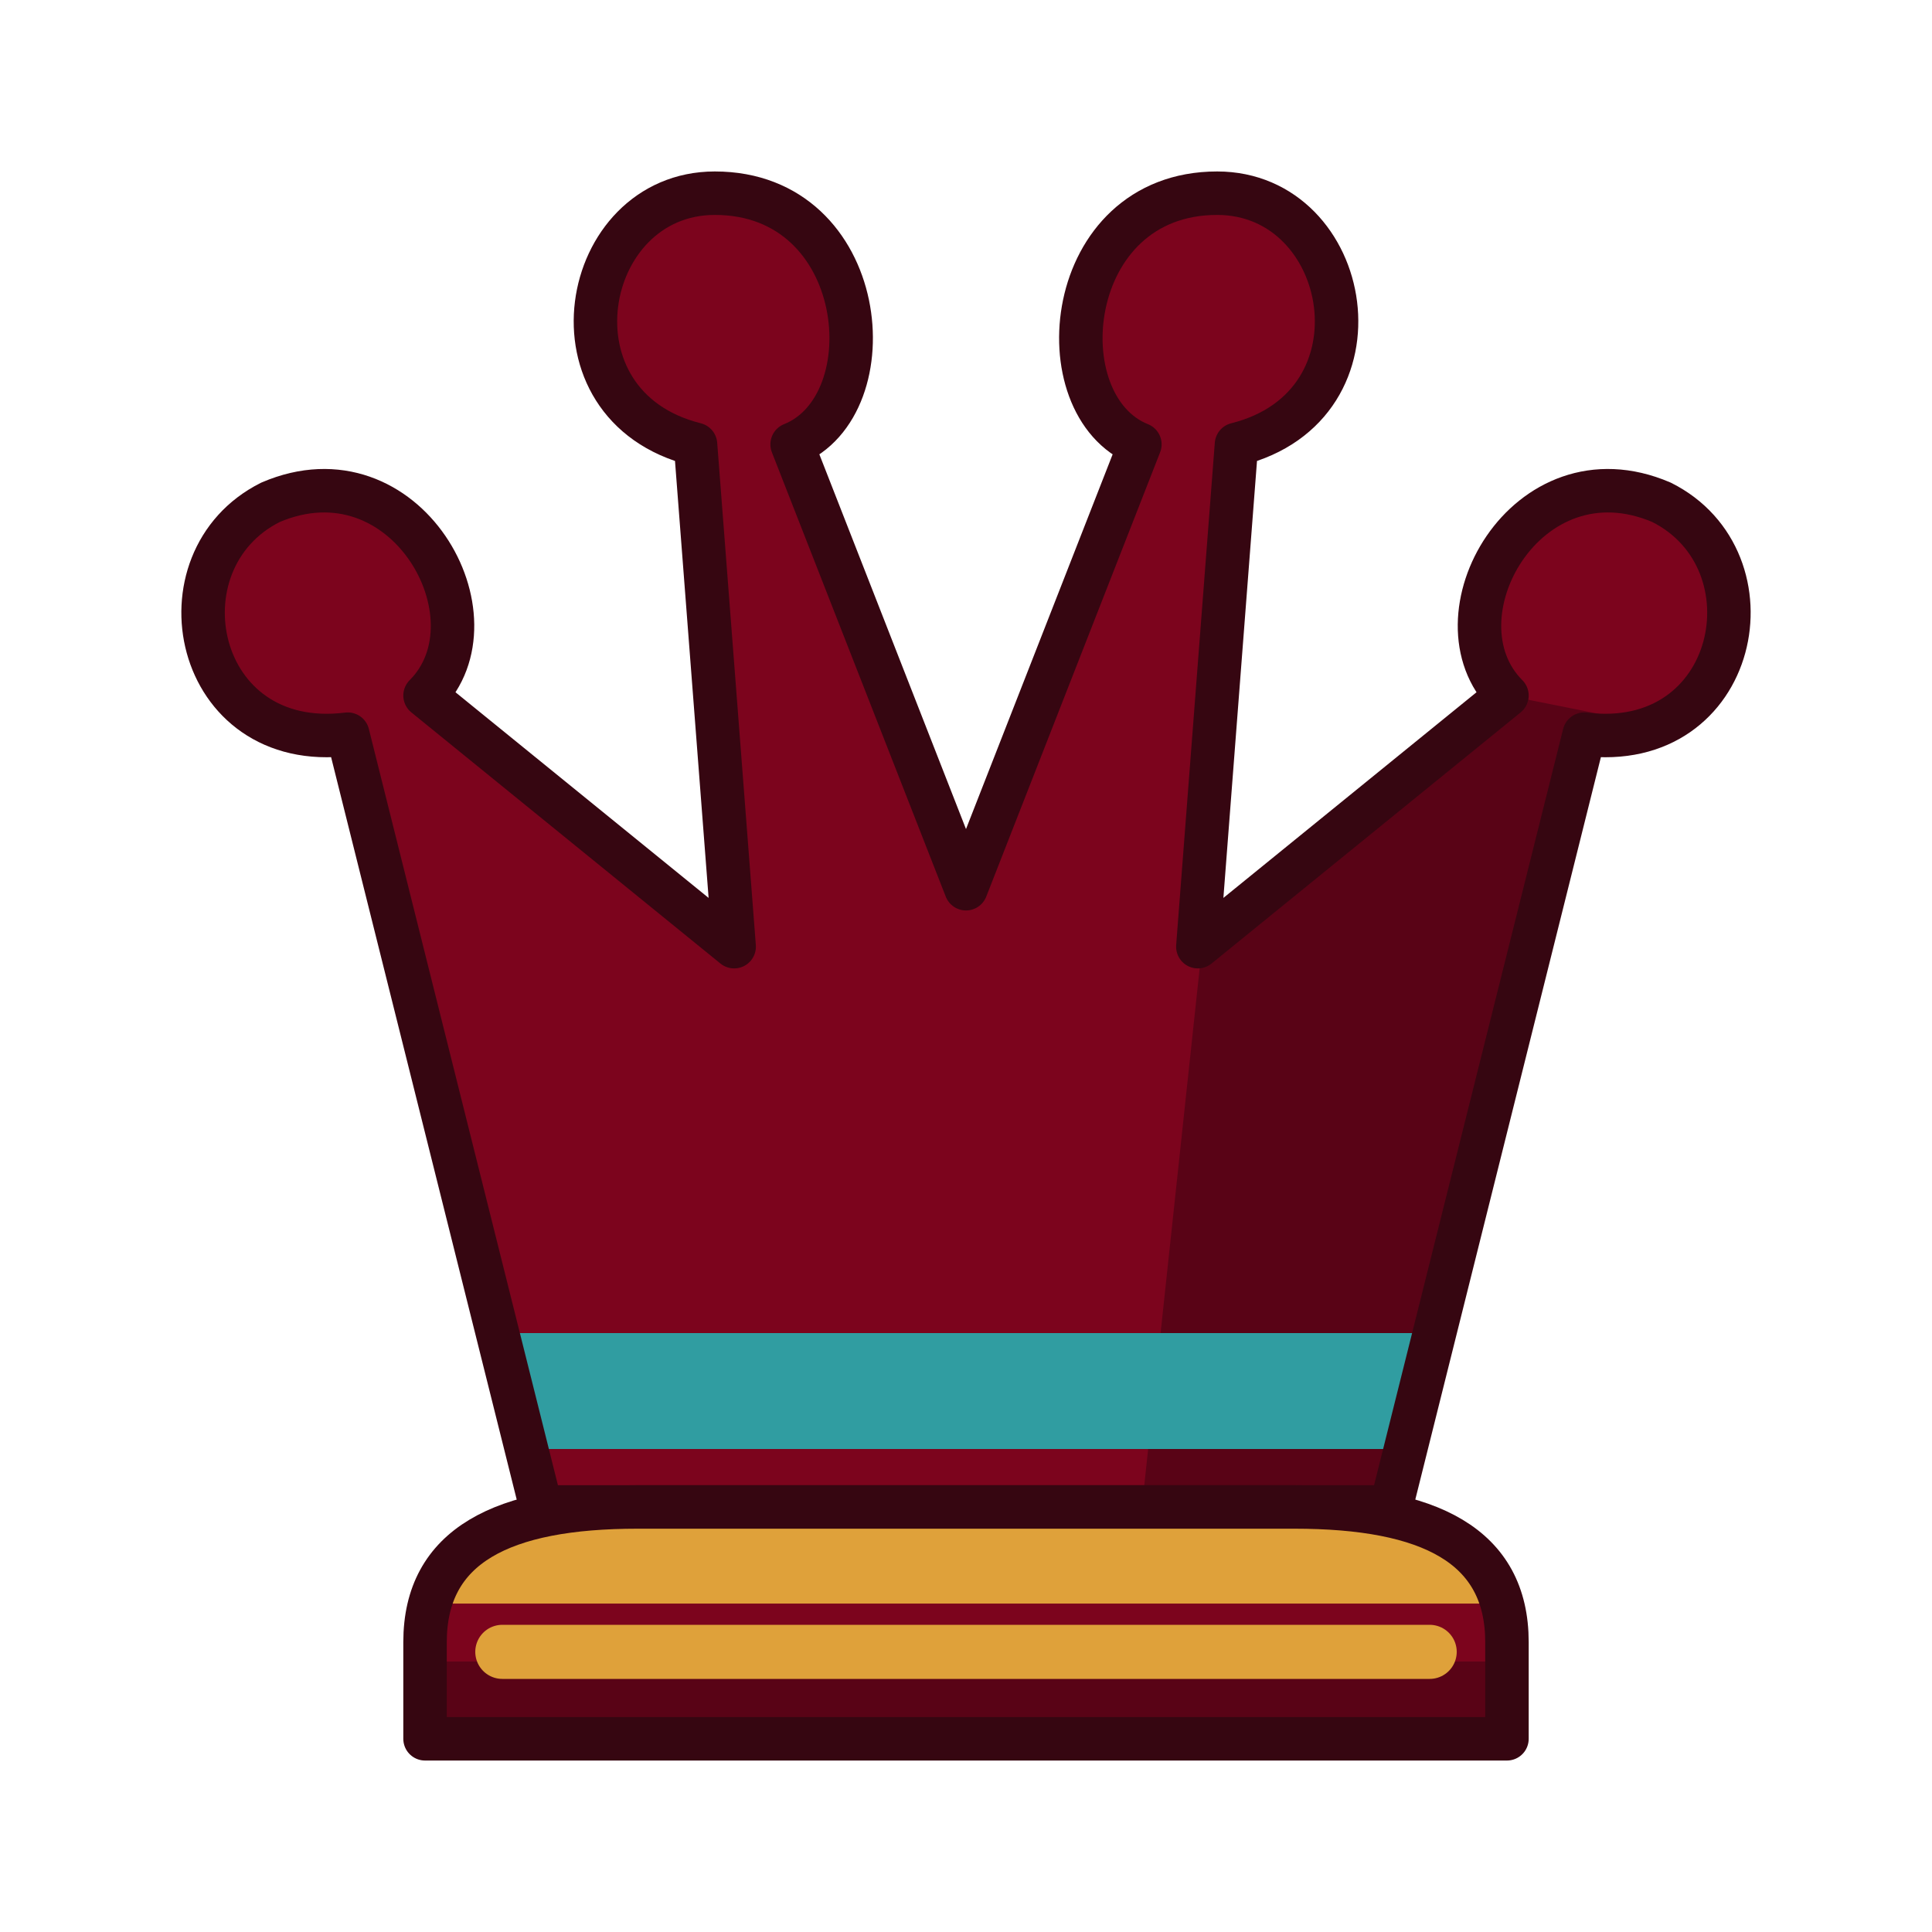
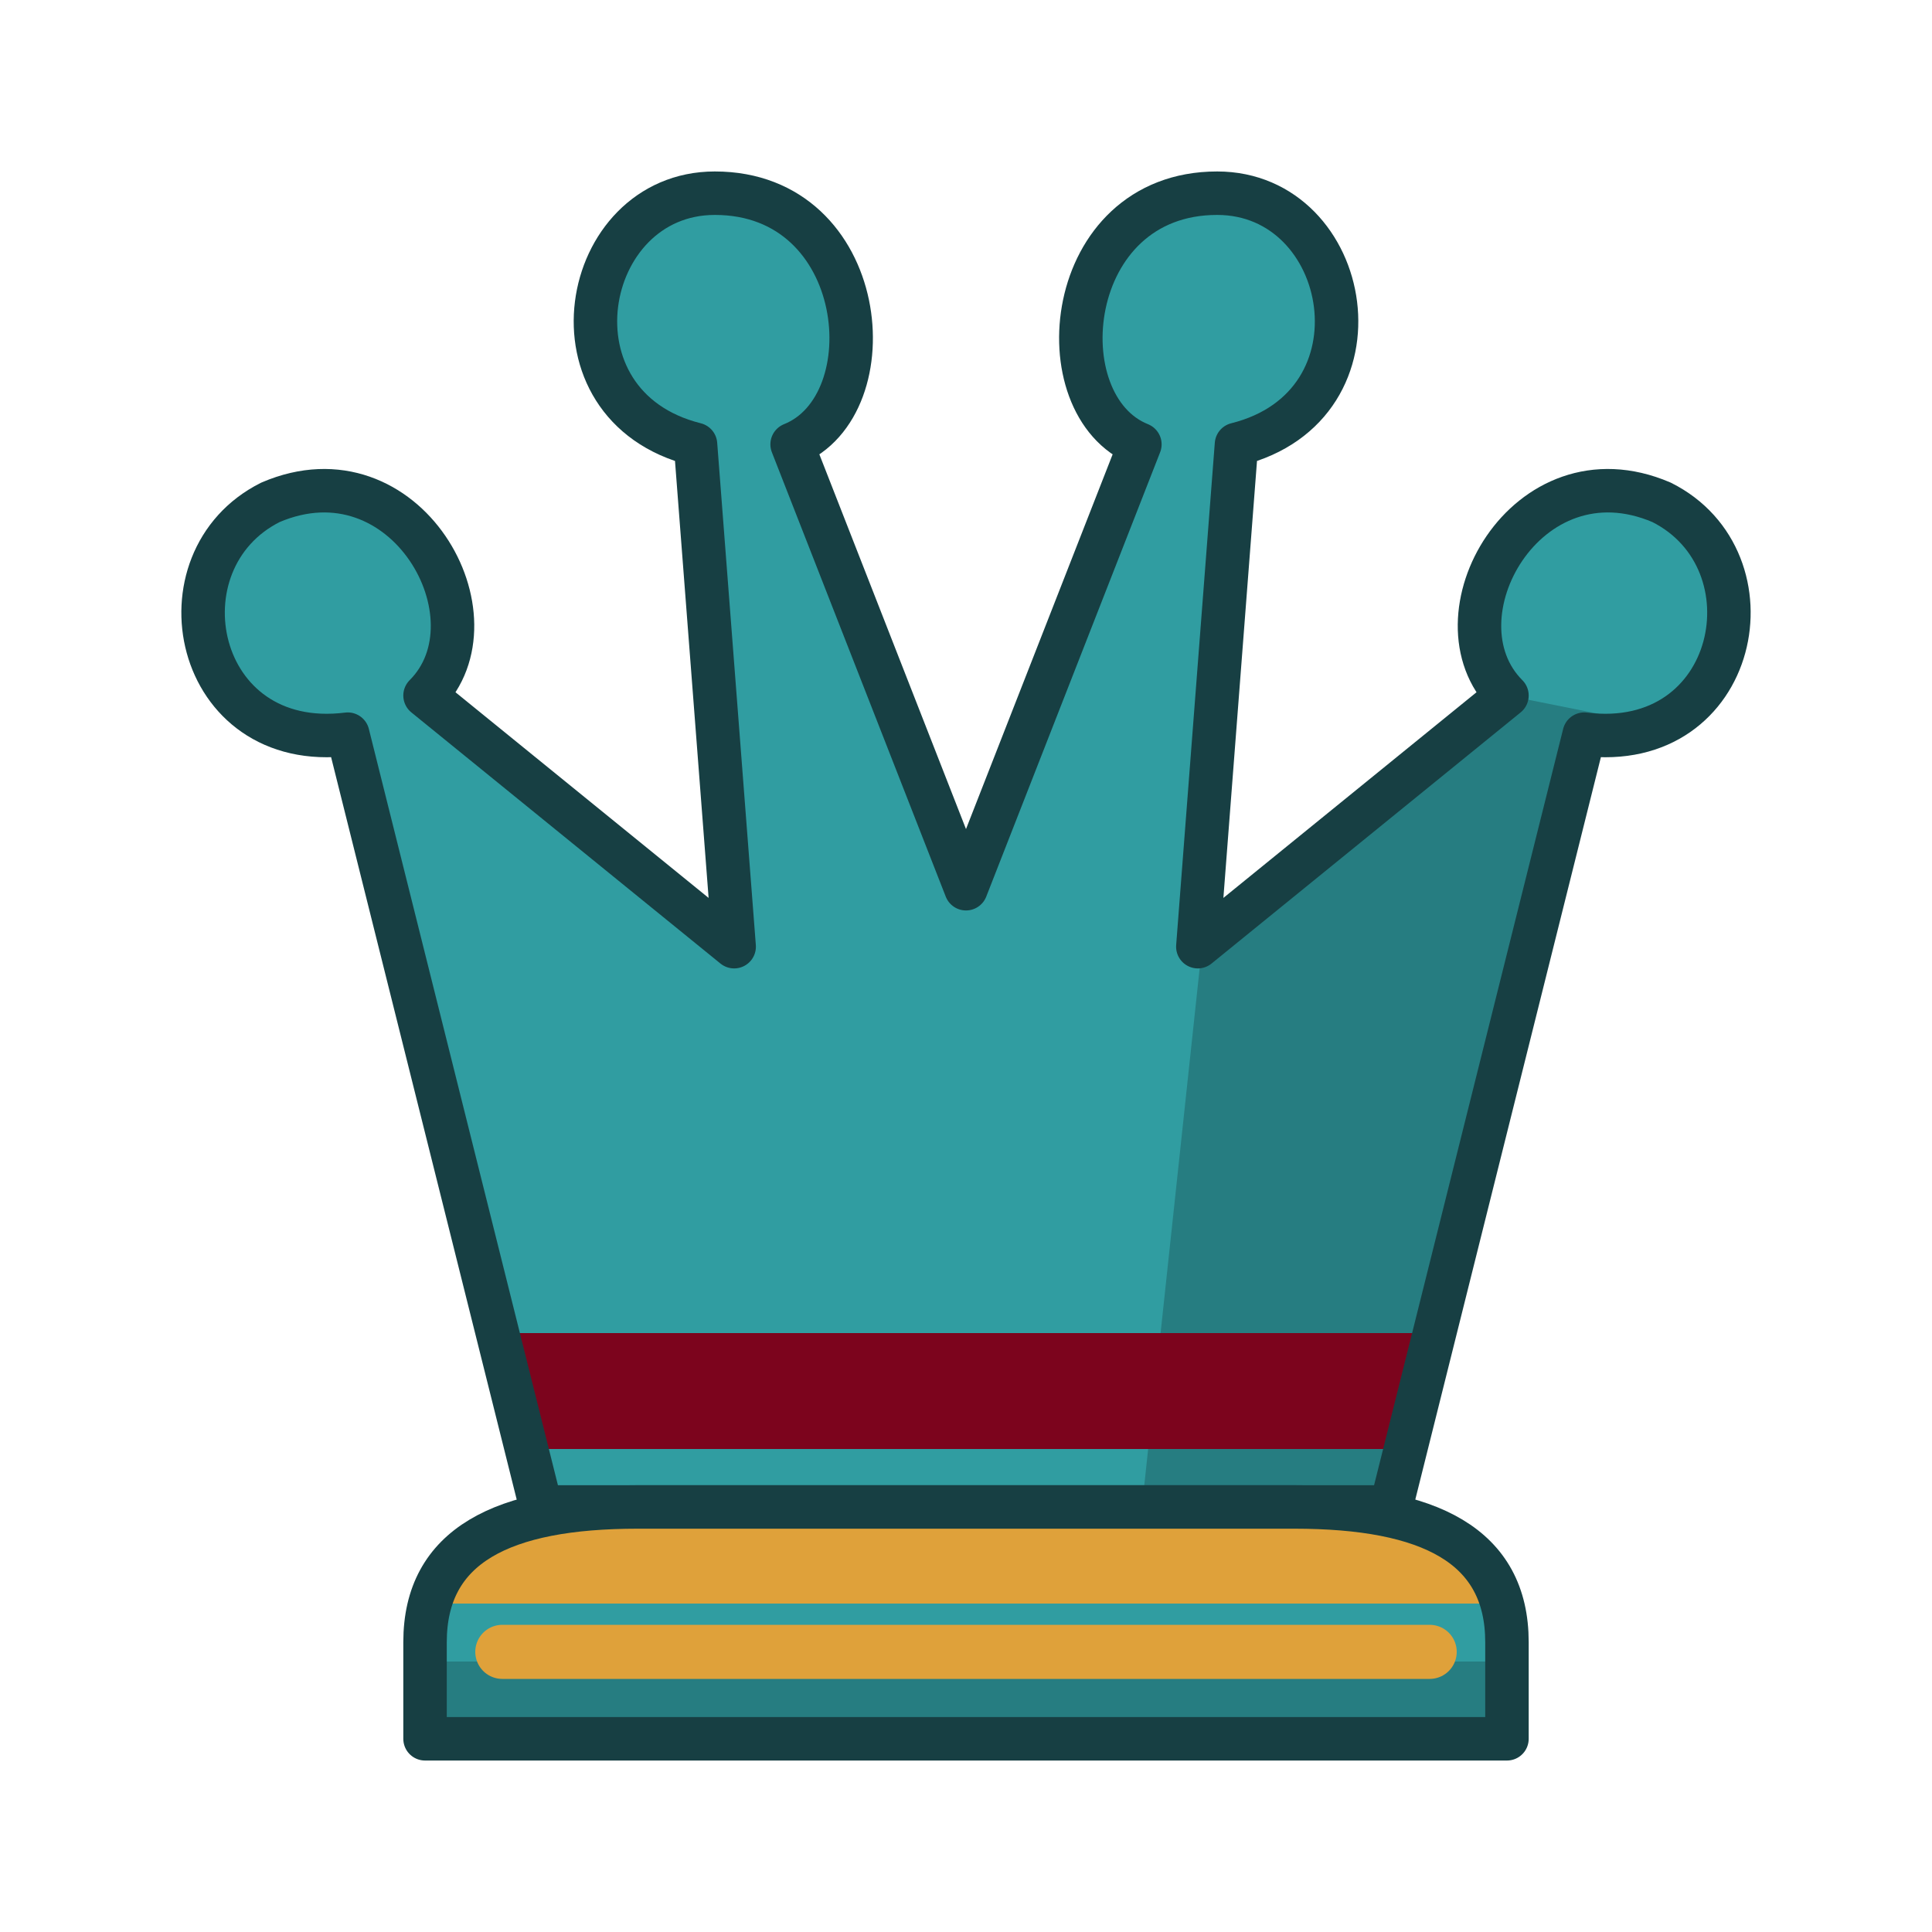
<svg xmlns="http://www.w3.org/2000/svg" viewBox="0 -1 100 100">
-   <g fill="#7C041D" stroke="#360611" stroke-width="2.25" stroke-linejoin="round" stroke-linecap="round">
-     <path d="M28 77 L18 37 C10 38 8 28 14 25 C21 22 26 31 22 35 L38 48 L36 22 C28 20 30 9 37 9 C45 9 46 20 41 22 L50 45 L59 22 C54 20 55 9 63 9 C70 9 72 20 64 22 L62 48 L78 35 C74 31 79 22 86 25 C92 28 90 38 82 37 L72 77 Z" fill="#7C041D" stroke="none" fill-rule="evenodd" />
+   <g fill="#309DA1" stroke="#173F43" stroke-width="2.25" stroke-linejoin="round" stroke-linecap="round">
+     <path d="M28 77 L18 37 C10 38 8 28 14 25 C21 22 26 31 22 35 L38 48 L36 22 C28 20 30 9 37 9 C45 9 46 20 41 22 L50 45 L59 22 C54 20 55 9 63 9 C70 9 72 20 64 22 L62 48 L78 35 C74 31 79 22 86 25 C92 28 90 38 82 37 L72 77 Z" fill="#309DA1" stroke="none" fill-rule="evenodd" />
    <defs>
      <clipPath id="s8">
        <path d="M28 77 L18 37 C10 38 8 28 14 25 C21 22 26 31 22 35 L38 48 L36 22 C28 20 30 9 37 9 C45 9 46 20 41 22 L50 45 L59 22 C54 20 55 9 63 9 C70 9 72 20 64 22 L62 48 L78 35 C74 31 79 22 86 25 C92 28 90 38 82 37 L72 77 Z" clip-rule="evenodd" />
      </clipPath>
    </defs>
-     <path d="M65 22 L62 48 L78 35 L83 36 L72 78 H59 Z" fill="#590316" stroke="none" clip-path="url(#s8)" />
+     <path d="M65 22 L62 48 L78 35 L83 36 L72 78 H59 Z" fill="#267D81" stroke="none" clip-path="url(#s8)" />
    <g stroke="none" clip-path="url(#s8)">
-       <path d="M10 68 H90 V74 H10 Z" fill="#309DA1" />
+       <path d="M10 68 H90 V74 H10 Z" fill="#7C041D" />
      <path d="M10 78 H90 V82 H10 Z" fill="#DFA13A" />
    </g>
    <path d="M28 77 L18 37 C10 38 8 28 14 25 C21 22 26 31 22 35 L38 48 L36 22 C28 20 30 9 37 9 C45 9 46 20 41 22 L50 45 L59 22 C54 20 55 9 63 9 C70 9 72 20 64 22 L62 48 L78 35 C74 31 79 22 86 25 C92 28 90 38 82 37 L72 77 Z" fill="none" />
-     <path d="M22 89 V84 C22 79 26 77 33 77 H67 C74 77 78 79 78 84 V89 Z" fill="#7C041D" stroke="none" fill-rule="evenodd" />
+     <path d="M22 89 V84 C22 79 26 77 33 77 H67 C74 77 78 79 78 84 V89 Z" fill="#309DA1" stroke="none" fill-rule="evenodd" />
    <defs>
      <clipPath id="s9">
        <path d="M22 89 V84 C22 79 26 77 33 77 H67 C74 77 78 79 78 84 V89 Z" clip-rule="evenodd" />
      </clipPath>
    </defs>
-     <path d="M21 85 H79 V90 H21 Z" fill="#590316" stroke="none" clip-path="url(#s9)" />
+     <path d="M21 85 H79 V90 H21 Z" fill="#267D81" stroke="none" clip-path="url(#s9)" />
    <g stroke="none" clip-path="url(#s9)">
-       <path d="M10 68 H90 V74 H10 Z" fill="#309DA1" />
+       <path d="M10 68 H90 V74 H10 Z" fill="#7C041D" />
      <path d="M10 78 H90 V82 H10 Z" fill="#DFA13A" />
    </g>
    <path d="M22 89 V84 C22 79 26 77 33 77 H67 C74 77 78 79 78 84 V89 Z" fill="none" />
    <path d="M26 84.5 H74" fill="none" stroke="#DFA13A" stroke-width="2.8" stroke-linecap="round" />
  </g>
</svg>
